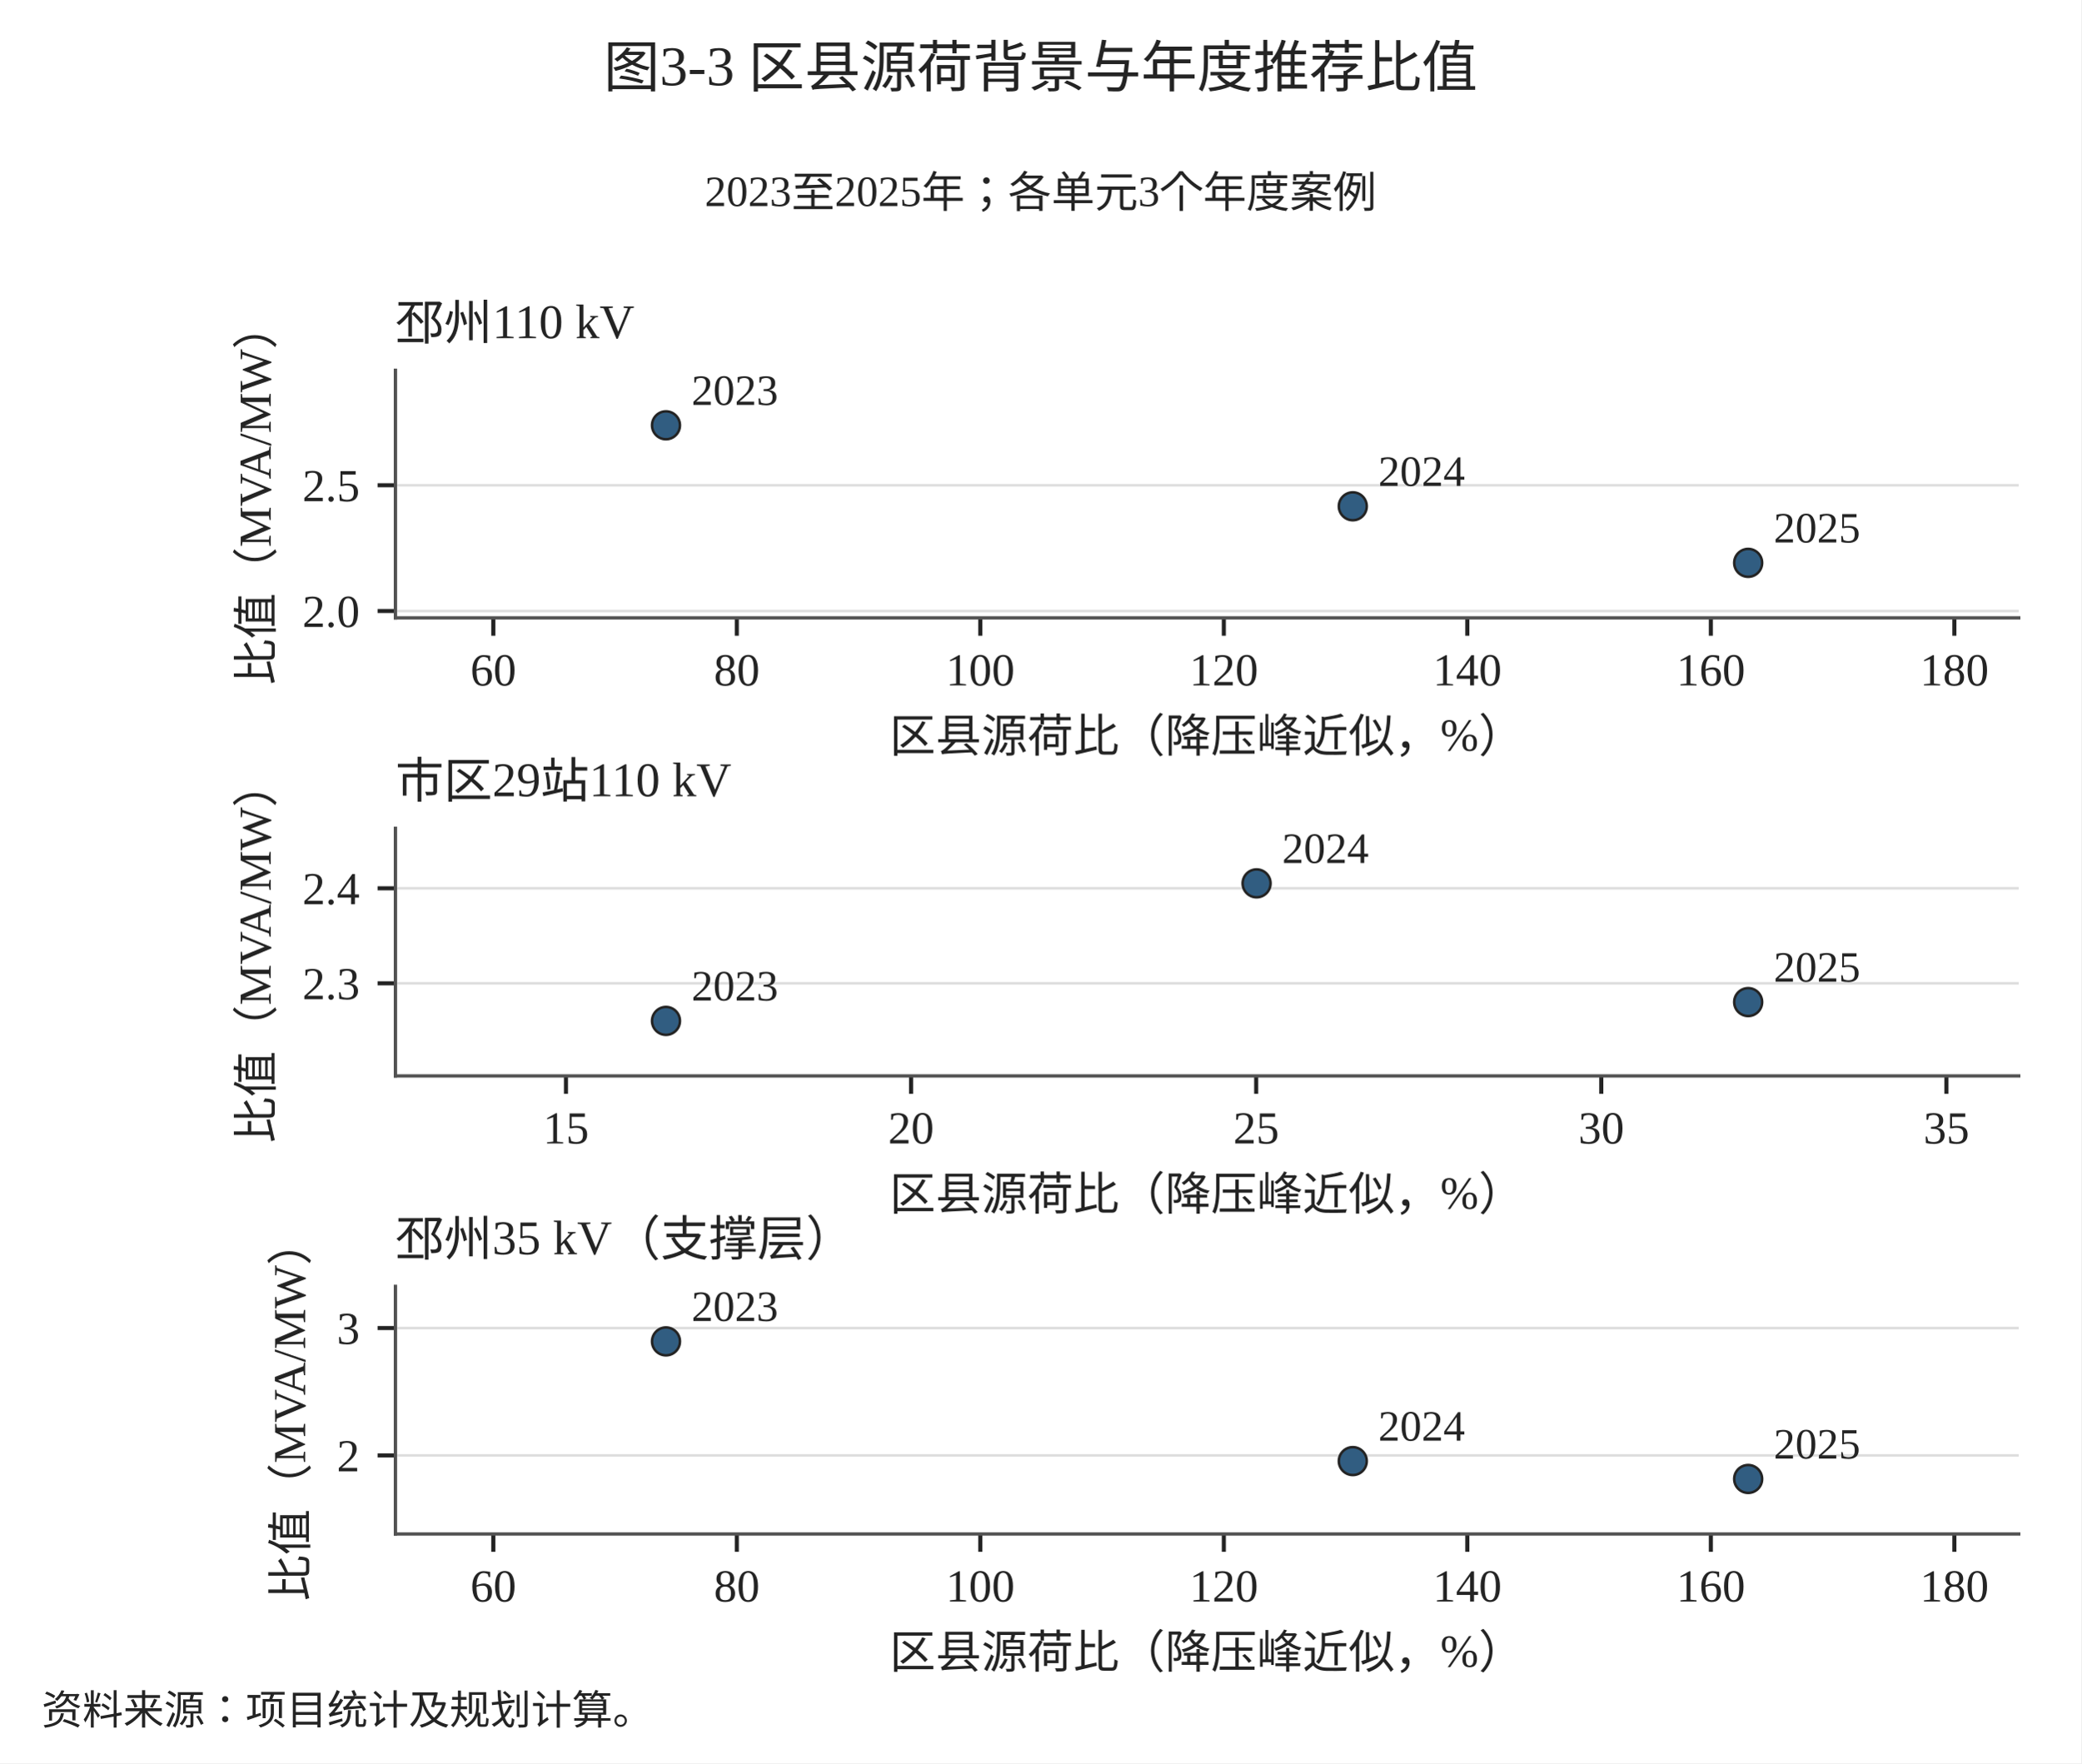
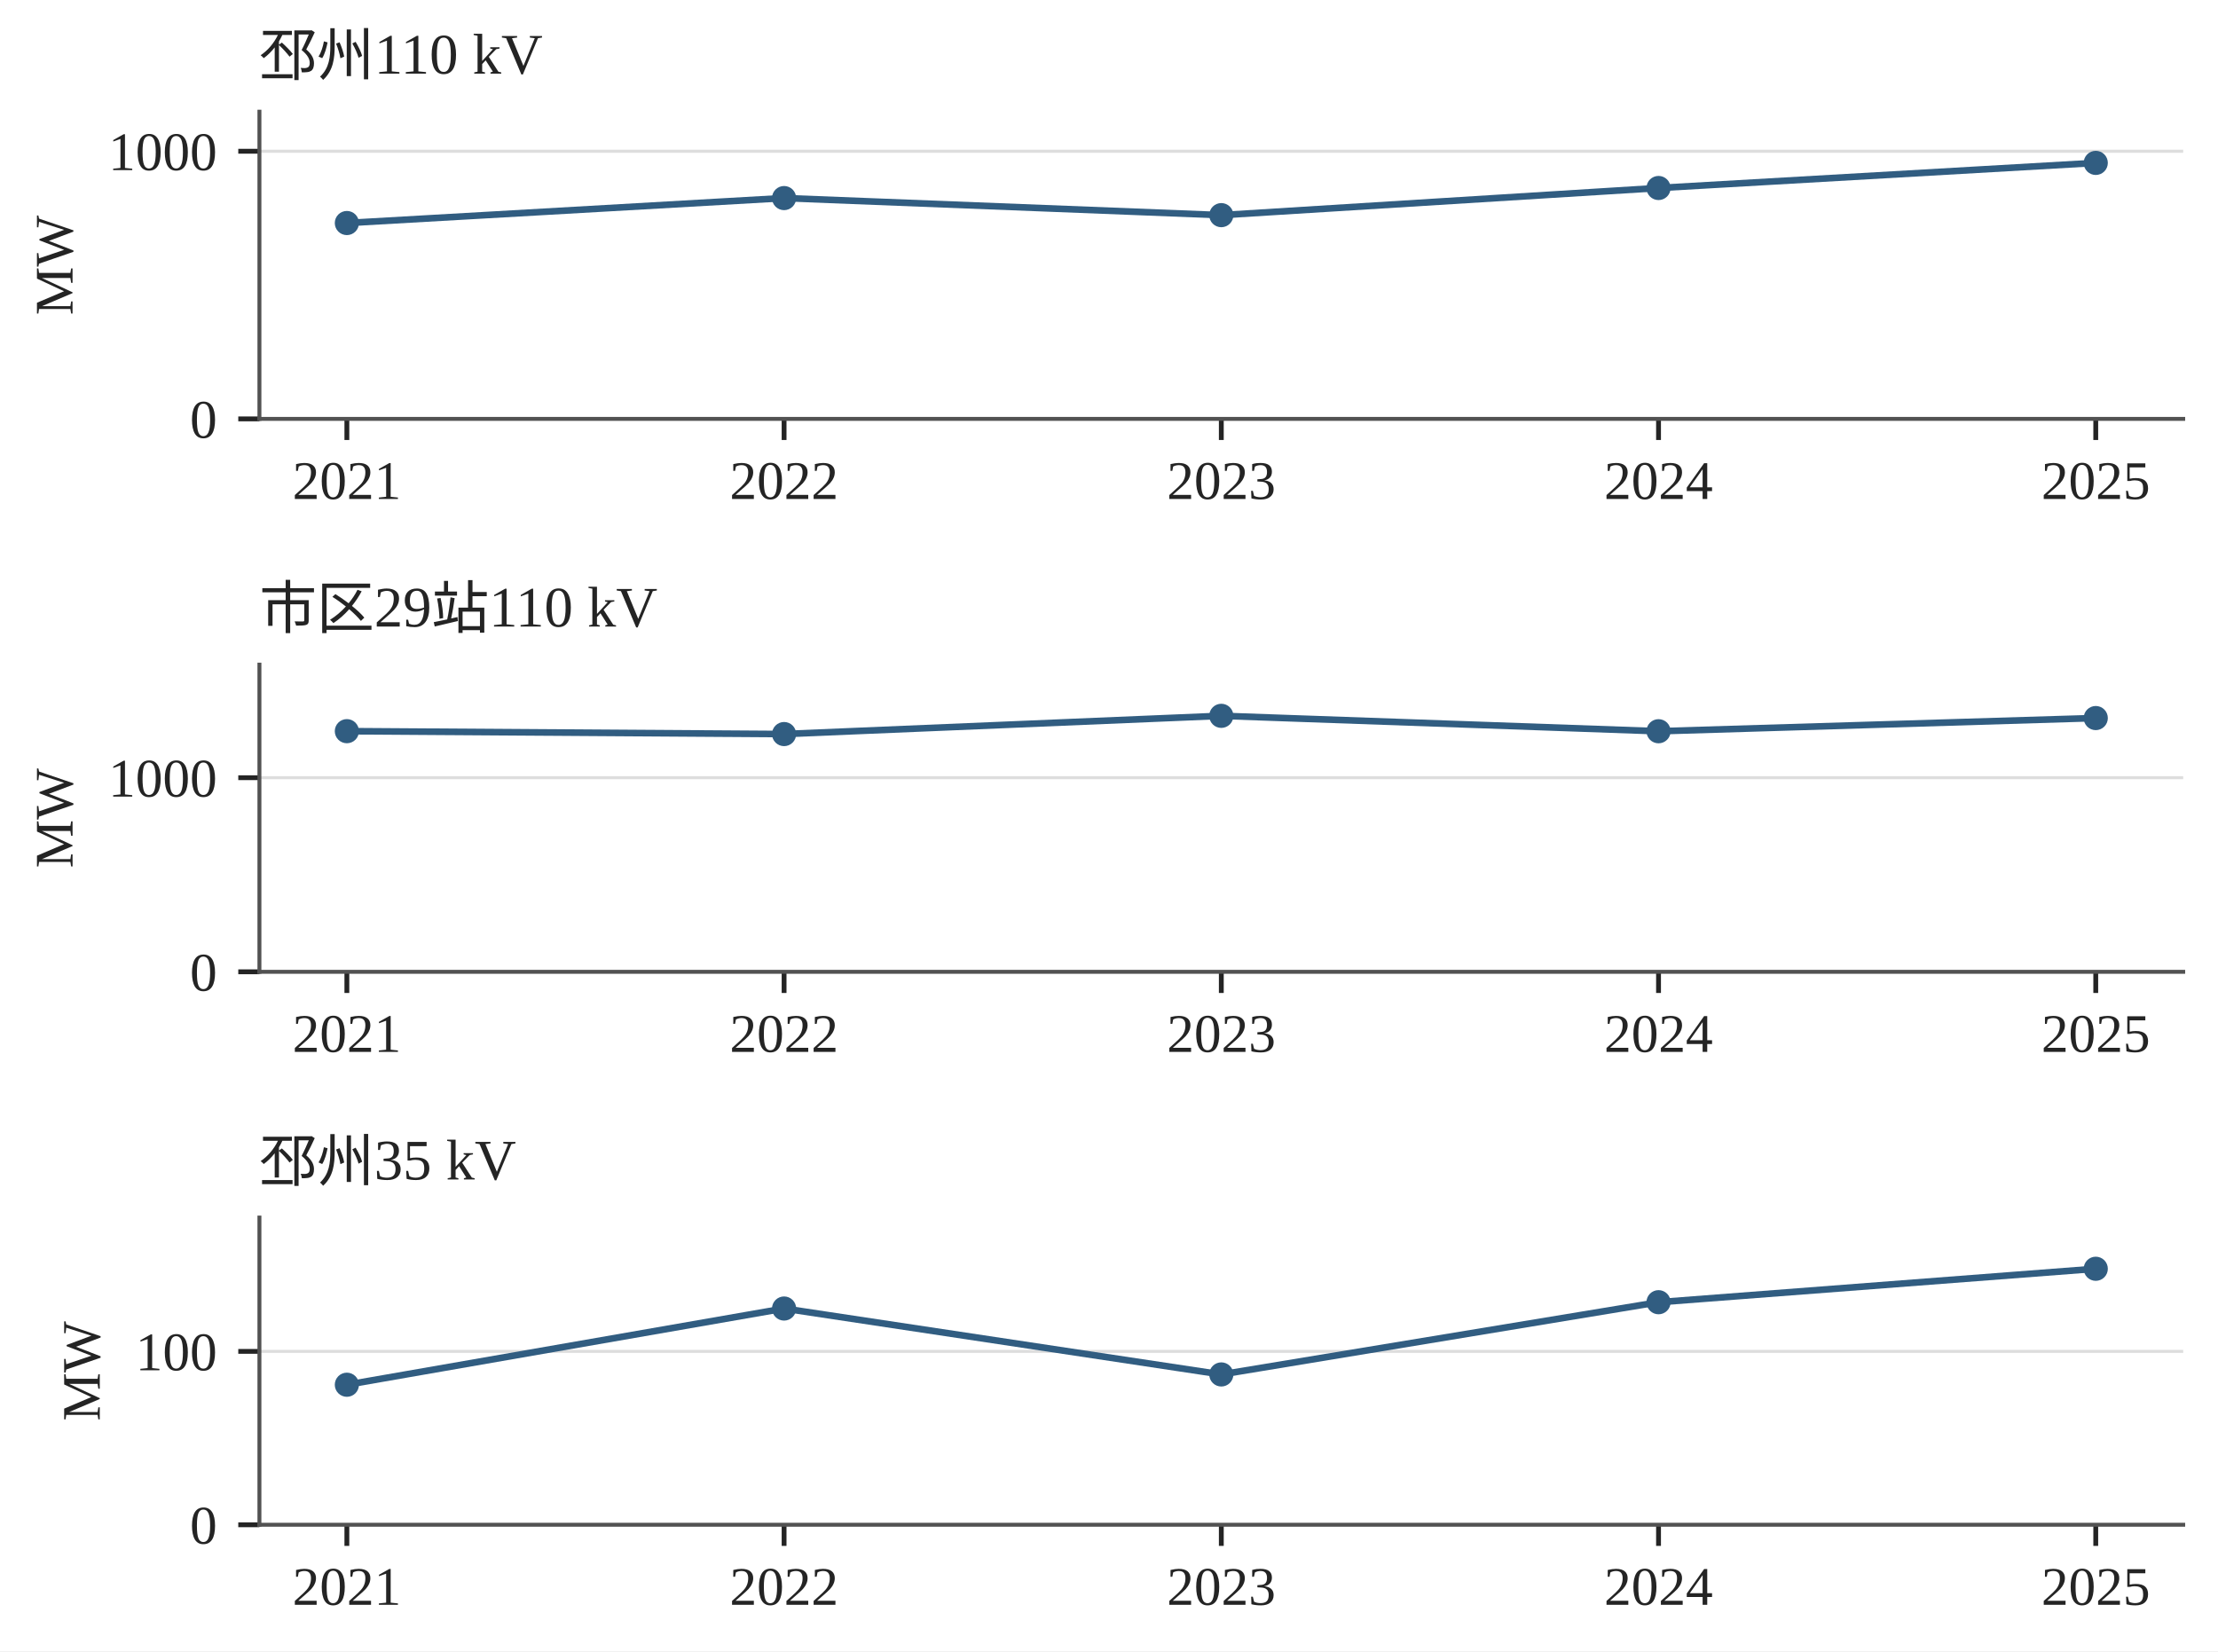
- <svg xmlns="http://www.w3.org/2000/svg" xmlns:xlink="http://www.w3.org/1999/xlink" width="408.189pt" height="345.827pt" viewBox="0 0 408.189 345.827" version="1.1">
+ <svg xmlns="http://www.w3.org/2000/svg" xmlns:xlink="http://www.w3.org/1999/xlink" width="367.082pt" height="273.279pt" viewBox="0 0 367.082 273.279" version="1.1">
  <defs>
    <style type="text/css">*{stroke-linejoin: round; stroke-linecap: butt}</style>
  </defs>
  <g id="figure_1">
    <g id="patch_1">
-       <path d="M 0 345.827  L 408.189 345.827  L 408.189 0  L 0 0  z " style="fill: #ffffff" />
+       <path d="M 0 273.279  L 367.082 273.279  L 367.082 0  L 0 0  z " style="fill: #ffffff" />
    </g>
    <g id="axes_1">
      <g id="patch_2">
-         <path d="M 77.556 121.187  L 395.943 121.187  L 395.943 72.624  L 77.556 72.624  z " style="fill: #ffffff" />
+         <path d="M 42.935 69.324  L 361.322 69.324  L 361.322 18.486  L 42.935 18.486  z " style="fill: #ffffff" />
      </g>
      <g id="matplotlib.axis_1">
        <g id="xtick_1">
          <g id="line2d_1">
            <defs>
-               <path id="mada3b34640" d="M 0 0  L 0 3.5  " style="stroke: #242424; stroke-width: 0.8" />
+               <path id="m1d36417a81" d="M 0 0  L 0 3.5  " style="stroke: #242424; stroke-width: 0.8" />
            </defs>
            <g>
-               <use xlink:href="#mada3b34640" x="96.751" y="121.187" style="fill: #242424; stroke: #242424; stroke-width: 0.8" />
+               <use xlink:href="#m1d36417a81" x="57.407" y="69.324" style="fill: #242424; stroke: #242424; stroke-width: 0.8" />
            </g>
          </g>
          <g id="text_1">
-             <text style="font-size: 9px; font-family: 'Times New Roman', 'Microsoft YaHei'; text-anchor: middle; fill: #242424" x="96.751" y="134.436" transform="rotate(-0 96.75124 134.4359)">60</text>
+             <text style="font-size: 9px; font-family: 'Times New Roman', 'FZFangSong-Z02'; text-anchor: middle; fill: #242424" x="57.407" y="82.574" transform="rotate(-0 57.40669 82.57383)">2021</text>
          </g>
        </g>
        <g id="xtick_2">
          <g id="line2d_2">
            <g>
-               <use xlink:href="#mada3b34640" x="144.513" y="121.187" style="fill: #242424; stroke: #242424; stroke-width: 0.8" />
+               <use xlink:href="#m1d36417a81" x="129.767" y="69.324" style="fill: #242424; stroke: #242424; stroke-width: 0.8" />
            </g>
          </g>
          <g id="text_2">
-             <text style="font-size: 9px; font-family: 'Times New Roman', 'Microsoft YaHei'; text-anchor: middle; fill: #242424" x="144.513" y="134.436" transform="rotate(-0 144.5127 134.4359)">80</text>
+             <text style="font-size: 9px; font-family: 'Times New Roman', 'FZFangSong-Z02'; text-anchor: middle; fill: #242424" x="129.767" y="82.574" transform="rotate(-0 129.7675 82.57383)">2022</text>
          </g>
        </g>
        <g id="xtick_3">
          <g id="line2d_3">
            <g>
-               <use xlink:href="#mada3b34640" x="192.274" y="121.187" style="fill: #242424; stroke: #242424; stroke-width: 0.8" />
+               <use xlink:href="#m1d36417a81" x="202.128" y="69.324" style="fill: #242424; stroke: #242424; stroke-width: 0.8" />
            </g>
          </g>
          <g id="text_3">
-             <text style="font-size: 9px; font-family: 'Times New Roman', 'Microsoft YaHei'; text-anchor: middle; fill: #242424" x="192.274" y="134.436" transform="rotate(-0 192.2742 134.4359)">100</text>
+             <text style="font-size: 9px; font-family: 'Times New Roman', 'FZFangSong-Z02'; text-anchor: middle; fill: #242424" x="202.128" y="82.574" transform="rotate(-0 202.1282 82.57383)">2023</text>
          </g>
        </g>
        <g id="xtick_4">
          <g id="line2d_4">
            <g>
-               <use xlink:href="#mada3b34640" x="240.036" y="121.187" style="fill: #242424; stroke: #242424; stroke-width: 0.8" />
+               <use xlink:href="#m1d36417a81" x="274.489" y="69.324" style="fill: #242424; stroke: #242424; stroke-width: 0.8" />
            </g>
          </g>
          <g id="text_4">
-             <text style="font-size: 9px; font-family: 'Times New Roman', 'Microsoft YaHei'; text-anchor: middle; fill: #242424" x="240.036" y="134.436" transform="rotate(-0 240.0357 134.4359)">120</text>
+             <text style="font-size: 9px; font-family: 'Times New Roman', 'FZFangSong-Z02'; text-anchor: middle; fill: #242424" x="274.489" y="82.574" transform="rotate(-0 274.489 82.57383)">2024</text>
          </g>
        </g>
        <g id="xtick_5">
          <g id="line2d_5">
            <g>
-               <use xlink:href="#mada3b34640" x="287.797" y="121.187" style="fill: #242424; stroke: #242424; stroke-width: 0.8" />
+               <use xlink:href="#m1d36417a81" x="346.85" y="69.324" style="fill: #242424; stroke: #242424; stroke-width: 0.8" />
            </g>
          </g>
          <g id="text_5">
-             <text style="font-size: 9px; font-family: 'Times New Roman', 'Microsoft YaHei'; text-anchor: middle; fill: #242424" x="287.797" y="134.436" transform="rotate(-0 287.7971 134.4359)">140</text>
-           </g>
-         </g>
-         <g id="xtick_6">
-           <g id="line2d_6">
-             <g>
-               <use xlink:href="#mada3b34640" x="335.559" y="121.187" style="fill: #242424; stroke: #242424; stroke-width: 0.8" />
-             </g>
-           </g>
-           <g id="text_6">
-             <text style="font-size: 9px; font-family: 'Times New Roman', 'Microsoft YaHei'; text-anchor: middle; fill: #242424" x="335.559" y="134.436" transform="rotate(-0 335.5586 134.4359)">160</text>
-           </g>
-         </g>
-         <g id="xtick_7">
-           <g id="line2d_7">
-             <g>
-               <use xlink:href="#mada3b34640" x="383.32" y="121.187" style="fill: #242424; stroke: #242424; stroke-width: 0.8" />
-             </g>
-           </g>
-           <g id="text_7">
-             <text style="font-size: 9px; font-family: 'Times New Roman', 'Microsoft YaHei'; text-anchor: middle; fill: #242424" x="383.32" y="134.436" transform="rotate(-0 383.3201 134.4359)">180</text>
-           </g>
-         </g>
-         <g id="text_8">
-           <text style="font-size: 9px; font-family: 'Times New Roman', 'Microsoft YaHei'; text-anchor: middle; fill: #242424" x="236.75" y="147.494" transform="rotate(-0 236.7496 147.4936)">区县源荷比（降压峰近似，%）</text>
+             <text style="font-size: 9px; font-family: 'Times New Roman', 'FZFangSong-Z02'; text-anchor: middle; fill: #242424" x="346.85" y="82.574" transform="rotate(-0 346.8498 82.57383)">2025</text>
+           </g>
        </g>
      </g>
      <g id="matplotlib.axis_2">
        <g id="ytick_1">
+           <g id="line2d_6">
+             <path d="M 42.935 69.324  L 361.322 69.324  " clip-path="url(#p5fb812d711)" style="fill: none; stroke: #dddddd; stroke-width: 0.5; stroke-linecap: square" />
+           </g>
+           <g id="line2d_7">
+             <defs>
+               <path id="m75e6620de8" d="M 0 0  L -3.5 0  " style="stroke: #242424; stroke-width: 0.8" />
+             </defs>
+             <g>
+               <use xlink:href="#m75e6620de8" x="42.935" y="69.324" style="fill: #242424; stroke: #242424; stroke-width: 0.8" />
+             </g>
+           </g>
+           <g id="text_6">
+             <text style="font-size: 9px; font-family: 'Times New Roman', 'FZFangSong-Z02'; text-anchor: end; fill: #242424" x="35.935" y="72.449" transform="rotate(-0 35.93453 72.44914)">0</text>
+           </g>
+         </g>
+         <g id="ytick_2">
          <g id="line2d_8">
-             <path d="M 77.556 119.839  L 395.943 119.839  " clip-path="url(#p01bb5732ce)" style="fill: none; stroke: #dddddd; stroke-width: 0.5; stroke-linecap: square" />
+             <path d="M 42.935 25.03  L 361.322 25.03  " clip-path="url(#p5fb812d711)" style="fill: none; stroke: #dddddd; stroke-width: 0.5; stroke-linecap: square" />
          </g>
          <g id="line2d_9">
-             <defs>
-               <path id="m6c75931fc5" d="M 0 0  L -3.5 0  " style="stroke: #242424; stroke-width: 0.8" />
-             </defs>
-             <g>
-               <use xlink:href="#m6c75931fc5" x="77.556" y="119.839" style="fill: #242424; stroke: #242424; stroke-width: 0.8" />
-             </g>
-           </g>
-           <g id="text_9">
-             <text style="font-size: 9px; font-family: 'Times New Roman', 'Microsoft YaHei'; text-anchor: end; fill: #242424" x="70.556" y="122.964" transform="rotate(-0 70.55591 122.9635)">2.0</text>
-           </g>
-         </g>
-         <g id="ytick_2">
-           <g id="line2d_10">
-             <path d="M 77.556 95.173  L 395.943 95.173  " clip-path="url(#p01bb5732ce)" style="fill: none; stroke: #dddddd; stroke-width: 0.5; stroke-linecap: square" />
-           </g>
-           <g id="line2d_11">
-             <g>
-               <use xlink:href="#m6c75931fc5" x="77.556" y="95.173" style="fill: #242424; stroke: #242424; stroke-width: 0.8" />
-             </g>
-           </g>
-           <g id="text_10">
-             <text style="font-size: 9px; font-family: 'Times New Roman', 'Microsoft YaHei'; text-anchor: end; fill: #242424" x="70.556" y="98.297" transform="rotate(-0 70.55591 98.29725)">2.5</text>
-           </g>
-         </g>
-         <g id="text_11">
-           <text style="font-size: 9px; font-family: 'Times New Roman', 'Microsoft YaHei'; text-anchor: middle; fill: #242424" x="53.381" y="96.905" transform="rotate(-90 53.38075 96.90508)">比值（MVA/MW）</text>
-         </g>
-       </g>
-       <g id="PathCollection_1">
+             <g>
+               <use xlink:href="#m75e6620de8" x="42.935" y="25.03" style="fill: #242424; stroke: #242424; stroke-width: 0.8" />
+             </g>
+           </g>
+           <g id="text_7">
+             <text style="font-size: 9px; font-family: 'Times New Roman', 'FZFangSong-Z02'; text-anchor: end; fill: #242424" x="35.935" y="28.154" transform="rotate(-0 35.93453 28.15448)">1000</text>
+           </g>
+         </g>
+         <g id="text_8">
+           <text style="font-size: 9px; font-family: 'Times New Roman', 'FZFangSong-Z02'; text-anchor: middle; fill: #242424" x="12.009" y="43.905" transform="rotate(-90 12.00938 43.90508)">MW</text>
+         </g>
+       </g>
+       <g id="line2d_10">
+         <path d="M 57.407 36.911  L 129.767 32.781  L 202.128 35.606  L 274.489 31.113  L 346.85 26.959  " clip-path="url(#p5fb812d711)" style="fill: none; stroke: #315d81; stroke-width: 1.1; stroke-linecap: square" />
        <defs>
-           <path id="m9dbd202e8d" d="M 0 2.739  C 0.726 2.739 1.423 2.45 1.936 1.936  C 2.45 1.423 2.739 0.726 2.739 0  C 2.739 -0.726 2.45 -1.423 1.936 -1.936  C 1.423 -2.45 0.726 -2.739 0 -2.739  C -0.726 -2.739 -1.423 -2.45 -1.936 -1.936  C -2.45 -1.423 -2.739 -0.726 -2.739 0  C -2.739 0.726 -2.45 1.423 -1.936 1.936  C -1.423 2.45 -0.726 2.739 0 2.739  z " style="stroke: #242424; stroke-width: 0.5" />
+           <path id="m73e2e36e88" d="M 0 1.5  C 0.398 1.5 0.779 1.342 1.061 1.061  C 1.342 0.779 1.5 0.398 1.5 0  C 1.5 -0.398 1.342 -0.779 1.061 -1.061  C 0.779 -1.342 0.398 -1.5 0 -1.5  C -0.398 -1.5 -0.779 -1.342 -1.061 -1.061  C -1.342 -0.779 -1.5 -0.398 -1.5 0  C -1.5 0.398 -1.342 0.779 -1.061 1.061  C -0.779 1.342 -0.398 1.5 0 1.5  z " style="stroke: #315d81" />
        </defs>
-         <g clip-path="url(#p01bb5732ce)">
-           <use xlink:href="#m9dbd202e8d" x="130.62" y="83.415" style="fill: #315d81; stroke: #242424; stroke-width: 0.5" />
-           <use xlink:href="#m9dbd202e8d" x="265.333" y="99.299" style="fill: #315d81; stroke: #242424; stroke-width: 0.5" />
-           <use xlink:href="#m9dbd202e8d" x="342.879" y="110.395" style="fill: #315d81; stroke: #242424; stroke-width: 0.5" />
+         <g clip-path="url(#p5fb812d711)">
+           <use xlink:href="#m73e2e36e88" x="57.407" y="36.911" style="fill: #315d81; stroke: #315d81" />
+           <use xlink:href="#m73e2e36e88" x="129.767" y="32.781" style="fill: #315d81; stroke: #315d81" />
+           <use xlink:href="#m73e2e36e88" x="202.128" y="35.606" style="fill: #315d81; stroke: #315d81" />
+           <use xlink:href="#m73e2e36e88" x="274.489" y="31.113" style="fill: #315d81; stroke: #315d81" />
+           <use xlink:href="#m73e2e36e88" x="346.85" y="26.959" style="fill: #315d81; stroke: #315d81" />
        </g>
      </g>
      <g id="patch_3">
-         <path d="M 77.556 121.187  L 77.556 72.624  " style="fill: none; stroke: #525252; stroke-width: 0.65; stroke-linejoin: miter; stroke-linecap: square" />
+         <path d="M 42.935 69.324  L 42.935 18.486  " style="fill: none; stroke: #525252; stroke-width: 0.65; stroke-linejoin: miter; stroke-linecap: square" />
      </g>
      <g id="patch_4">
-         <path d="M 77.556 121.187  L 395.943 121.187  " style="fill: none; stroke: #525252; stroke-width: 0.65; stroke-linejoin: miter; stroke-linecap: square" />
-       </g>
-       <g id="text_12">
-         <text style="font-size: 8.5px; font-family: 'Times New Roman', 'Microsoft YaHei'; text-anchor: start; fill: #242424" x="135.62" y="79.415" transform="rotate(-0 135.6205 79.41538)">2023</text>
-       </g>
-       <g id="text_13">
-         <text style="font-size: 8.5px; font-family: 'Times New Roman', 'Microsoft YaHei'; text-anchor: start; fill: #242424" x="270.333" y="95.299" transform="rotate(-0 270.3332 95.29879)">2024</text>
-       </g>
-       <g id="text_14">
-         <text style="font-size: 8.5px; font-family: 'Times New Roman', 'Microsoft YaHei'; text-anchor: start; fill: #242424" x="347.879" y="106.395" transform="rotate(-0 347.8787 106.3948)">2025</text>
-       </g>
-       <g id="text_15">
-         <text style="font-size: 9.5px; font-family: 'Times New Roman', 'Microsoft YaHei'; text-anchor: start; fill: #242424" x="77.556" y="66.624" transform="rotate(-0 77.55591 66.62362)">邳州110 kV</text>
+         <path d="M 42.935 69.324  L 361.322 69.324  " style="fill: none; stroke: #525252; stroke-width: 0.65; stroke-linejoin: miter; stroke-linecap: square" />
+       </g>
+       <g id="text_9">
+         <text style="font-size: 9.5px; font-family: 'Times New Roman', 'FZFangSong-Z02'; text-anchor: start; fill: #242424" x="42.935" y="12.486" transform="rotate(-0 42.93453 12.4857)">邳州110 kV</text>
      </g>
    </g>
    <g id="axes_2">
      <g id="patch_5">
-         <path d="M 77.556 211.028  L 395.943 211.028  L 395.943 162.465  L 77.556 162.465  z " style="fill: #ffffff" />
+         <path d="M 42.935 160.834  L 361.322 160.834  L 361.322 109.995  L 42.935 109.995  z " style="fill: #ffffff" />
      </g>
      <g id="matplotlib.axis_3">
+         <g id="xtick_6">
+           <g id="line2d_11">
+             <g>
+               <use xlink:href="#m1d36417a81" x="57.407" y="160.834" style="fill: #242424; stroke: #242424; stroke-width: 0.8" />
+             </g>
+           </g>
+           <g id="text_10">
+             <text style="font-size: 9px; font-family: 'Times New Roman', 'FZFangSong-Z02'; text-anchor: middle; fill: #242424" x="57.407" y="174.084" transform="rotate(-0 57.40669 174.0836)">2021</text>
+           </g>
+         </g>
+         <g id="xtick_7">
+           <g id="line2d_12">
+             <g>
+               <use xlink:href="#m1d36417a81" x="129.767" y="160.834" style="fill: #242424; stroke: #242424; stroke-width: 0.8" />
+             </g>
+           </g>
+           <g id="text_11">
+             <text style="font-size: 9px; font-family: 'Times New Roman', 'FZFangSong-Z02'; text-anchor: middle; fill: #242424" x="129.767" y="174.084" transform="rotate(-0 129.7675 174.0836)">2022</text>
+           </g>
+         </g>
        <g id="xtick_8">
-           <g id="line2d_12">
-             <g>
-               <use xlink:href="#mada3b34640" x="111.005" y="211.028" style="fill: #242424; stroke: #242424; stroke-width: 0.8" />
-             </g>
-           </g>
-           <g id="text_16">
-             <text style="font-size: 9px; font-family: 'Times New Roman', 'Microsoft YaHei'; text-anchor: middle; fill: #242424" x="111.005" y="224.277" transform="rotate(-0 111.0046 224.2773)">15</text>
+           <g id="line2d_13">
+             <g>
+               <use xlink:href="#m1d36417a81" x="202.128" y="160.834" style="fill: #242424; stroke: #242424; stroke-width: 0.8" />
+             </g>
+           </g>
+           <g id="text_12">
+             <text style="font-size: 9px; font-family: 'Times New Roman', 'FZFangSong-Z02'; text-anchor: middle; fill: #242424" x="202.128" y="174.084" transform="rotate(-0 202.1282 174.0836)">2023</text>
          </g>
        </g>
        <g id="xtick_9">
-           <g id="line2d_13">
-             <g>
-               <use xlink:href="#mada3b34640" x="178.693" y="211.028" style="fill: #242424; stroke: #242424; stroke-width: 0.8" />
-             </g>
-           </g>
-           <g id="text_17">
-             <text style="font-size: 9px; font-family: 'Times New Roman', 'Microsoft YaHei'; text-anchor: middle; fill: #242424" x="178.693" y="224.277" transform="rotate(-0 178.693 224.2773)">20</text>
+           <g id="line2d_14">
+             <g>
+               <use xlink:href="#m1d36417a81" x="274.489" y="160.834" style="fill: #242424; stroke: #242424; stroke-width: 0.8" />
+             </g>
+           </g>
+           <g id="text_13">
+             <text style="font-size: 9px; font-family: 'Times New Roman', 'FZFangSong-Z02'; text-anchor: middle; fill: #242424" x="274.489" y="174.084" transform="rotate(-0 274.489 174.0836)">2024</text>
          </g>
        </g>
        <g id="xtick_10">
-           <g id="line2d_14">
-             <g>
-               <use xlink:href="#mada3b34640" x="246.381" y="211.028" style="fill: #242424; stroke: #242424; stroke-width: 0.8" />
-             </g>
-           </g>
-           <g id="text_18">
-             <text style="font-size: 9px; font-family: 'Times New Roman', 'Microsoft YaHei'; text-anchor: middle; fill: #242424" x="246.381" y="224.277" transform="rotate(-0 246.3815 224.2773)">25</text>
-           </g>
-         </g>
-         <g id="xtick_11">
          <g id="line2d_15">
            <g>
-               <use xlink:href="#mada3b34640" x="314.07" y="211.028" style="fill: #242424; stroke: #242424; stroke-width: 0.8" />
-             </g>
-           </g>
-           <g id="text_19">
-             <text style="font-size: 9px; font-family: 'Times New Roman', 'Microsoft YaHei'; text-anchor: middle; fill: #242424" x="314.07" y="224.277" transform="rotate(-0 314.0699 224.2773)">30</text>
-           </g>
-         </g>
-         <g id="xtick_12">
-           <g id="line2d_16">
-             <g>
-               <use xlink:href="#mada3b34640" x="381.758" y="211.028" style="fill: #242424; stroke: #242424; stroke-width: 0.8" />
-             </g>
-           </g>
-           <g id="text_20">
-             <text style="font-size: 9px; font-family: 'Times New Roman', 'Microsoft YaHei'; text-anchor: middle; fill: #242424" x="381.758" y="224.277" transform="rotate(-0 381.7584 224.2773)">35</text>
-           </g>
-         </g>
-         <g id="text_21">
-           <text style="font-size: 9px; font-family: 'Times New Roman', 'Microsoft YaHei'; text-anchor: middle; fill: #242424" x="236.75" y="237.335" transform="rotate(-0 236.7496 237.3349)">区县源荷比（降压峰近似，%）</text>
+               <use xlink:href="#m1d36417a81" x="346.85" y="160.834" style="fill: #242424; stroke: #242424; stroke-width: 0.8" />
+             </g>
+           </g>
+           <g id="text_14">
+             <text style="font-size: 9px; font-family: 'Times New Roman', 'FZFangSong-Z02'; text-anchor: middle; fill: #242424" x="346.85" y="174.084" transform="rotate(-0 346.8498 174.0836)">2025</text>
+           </g>
        </g>
      </g>
      <g id="matplotlib.axis_4">
        <g id="ytick_3">
+           <g id="line2d_16">
+             <path d="M 42.935 160.834  L 361.322 160.834  " clip-path="url(#p902bd6eeab)" style="fill: none; stroke: #dddddd; stroke-width: 0.5; stroke-linecap: square" />
+           </g>
          <g id="line2d_17">
-             <path d="M 77.556 192.862  L 395.943 192.862  " clip-path="url(#p75daa2983b)" style="fill: none; stroke: #dddddd; stroke-width: 0.5; stroke-linecap: square" />
-           </g>
+             <g>
+               <use xlink:href="#m75e6620de8" x="42.935" y="160.834" style="fill: #242424; stroke: #242424; stroke-width: 0.8" />
+             </g>
+           </g>
+           <g id="text_15">
+             <text style="font-size: 9px; font-family: 'Times New Roman', 'FZFangSong-Z02'; text-anchor: end; fill: #242424" x="35.935" y="163.959" transform="rotate(-0 35.93453 163.9589)">0</text>
+           </g>
+         </g>
+         <g id="ytick_4">
          <g id="line2d_18">
-             <g>
-               <use xlink:href="#m6c75931fc5" x="77.556" y="192.862" style="fill: #242424; stroke: #242424; stroke-width: 0.8" />
-             </g>
-           </g>
-           <g id="text_22">
-             <text style="font-size: 9px; font-family: 'Times New Roman', 'Microsoft YaHei'; text-anchor: end; fill: #242424" x="70.556" y="195.987" transform="rotate(-0 70.55591 195.9871)">2.3</text>
-           </g>
-         </g>
-         <g id="ytick_4">
+             <path d="M 42.935 128.709  L 361.322 128.709  " clip-path="url(#p902bd6eeab)" style="fill: none; stroke: #dddddd; stroke-width: 0.5; stroke-linecap: square" />
+           </g>
          <g id="line2d_19">
-             <path d="M 77.556 174.224  L 395.943 174.224  " clip-path="url(#p75daa2983b)" style="fill: none; stroke: #dddddd; stroke-width: 0.5; stroke-linecap: square" />
-           </g>
-           <g id="line2d_20">
-             <g>
-               <use xlink:href="#m6c75931fc5" x="77.556" y="174.224" style="fill: #242424; stroke: #242424; stroke-width: 0.8" />
-             </g>
-           </g>
-           <g id="text_23">
-             <text style="font-size: 9px; font-family: 'Times New Roman', 'Microsoft YaHei'; text-anchor: end; fill: #242424" x="70.556" y="177.349" transform="rotate(-0 70.55591 177.3486)">2.4</text>
-           </g>
-         </g>
-         <g id="text_24">
-           <text style="font-size: 9px; font-family: 'Times New Roman', 'Microsoft YaHei'; text-anchor: middle; fill: #242424" x="53.381" y="186.746" transform="rotate(-90 53.38075 186.7465)">比值（MVA/MW）</text>
-         </g>
-       </g>
-       <g id="PathCollection_2">
-         <g clip-path="url(#p75daa2983b)">
-           <use xlink:href="#m9dbd202e8d" x="130.62" y="200.236" style="fill: #315d81; stroke: #242424; stroke-width: 0.5" />
-           <use xlink:href="#m9dbd202e8d" x="246.463" y="173.257" style="fill: #315d81; stroke: #242424; stroke-width: 0.5" />
-           <use xlink:href="#m9dbd202e8d" x="342.879" y="196.544" style="fill: #315d81; stroke: #242424; stroke-width: 0.5" />
+             <g>
+               <use xlink:href="#m75e6620de8" x="42.935" y="128.709" style="fill: #242424; stroke: #242424; stroke-width: 0.8" />
+             </g>
+           </g>
+           <g id="text_16">
+             <text style="font-size: 9px; font-family: 'Times New Roman', 'FZFangSong-Z02'; text-anchor: end; fill: #242424" x="35.935" y="131.834" transform="rotate(-0 35.93453 131.8338)">1000</text>
+           </g>
+         </g>
+         <g id="text_17">
+           <text style="font-size: 9px; font-family: 'Times New Roman', 'FZFangSong-Z02'; text-anchor: middle; fill: #242424" x="12.009" y="135.415" transform="rotate(-90 12.00938 135.4148)">MW</text>
+         </g>
+       </g>
+       <g id="line2d_20">
+         <path d="M 57.407 121.008  L 129.767 121.486  L 202.128 118.469  L 274.489 121.018  L 346.85 118.837  " clip-path="url(#p902bd6eeab)" style="fill: none; stroke: #315d81; stroke-width: 1.1; stroke-linecap: square" />
+         <g clip-path="url(#p902bd6eeab)">
+           <use xlink:href="#m73e2e36e88" x="57.407" y="121.008" style="fill: #315d81; stroke: #315d81" />
+           <use xlink:href="#m73e2e36e88" x="129.767" y="121.486" style="fill: #315d81; stroke: #315d81" />
+           <use xlink:href="#m73e2e36e88" x="202.128" y="118.469" style="fill: #315d81; stroke: #315d81" />
+           <use xlink:href="#m73e2e36e88" x="274.489" y="121.018" style="fill: #315d81; stroke: #315d81" />
+           <use xlink:href="#m73e2e36e88" x="346.85" y="118.837" style="fill: #315d81; stroke: #315d81" />
        </g>
      </g>
      <g id="patch_6">
-         <path d="M 77.556 211.028  L 77.556 162.465  " style="fill: none; stroke: #525252; stroke-width: 0.65; stroke-linejoin: miter; stroke-linecap: square" />
+         <path d="M 42.935 160.834  L 42.935 109.995  " style="fill: none; stroke: #525252; stroke-width: 0.65; stroke-linejoin: miter; stroke-linecap: square" />
      </g>
      <g id="patch_7">
-         <path d="M 77.556 211.028  L 395.943 211.028  " style="fill: none; stroke: #525252; stroke-width: 0.65; stroke-linejoin: miter; stroke-linecap: square" />
-       </g>
-       <g id="text_25">
-         <text style="font-size: 8.5px; font-family: 'Times New Roman', 'Microsoft YaHei'; text-anchor: start; fill: #242424" x="135.62" y="196.236" transform="rotate(-0 135.6205 196.2362)">2023</text>
-       </g>
-       <g id="text_26">
-         <text style="font-size: 8.5px; font-family: 'Times New Roman', 'Microsoft YaHei'; text-anchor: start; fill: #242424" x="251.463" y="169.257" transform="rotate(-0 251.4633 169.2568)">2024</text>
-       </g>
-       <g id="text_27">
-         <text style="font-size: 8.5px; font-family: 'Times New Roman', 'Microsoft YaHei'; text-anchor: start; fill: #242424" x="347.879" y="192.544" transform="rotate(-0 347.8787 192.5443)">2025</text>
-       </g>
-       <g id="text_28">
-         <text style="font-size: 9.5px; font-family: 'Times New Roman', 'Microsoft YaHei'; text-anchor: start; fill: #242424" x="77.556" y="156.465" transform="rotate(-0 77.55591 156.465)">市区29站110 kV</text>
+         <path d="M 42.935 160.834  L 361.322 160.834  " style="fill: none; stroke: #525252; stroke-width: 0.65; stroke-linejoin: miter; stroke-linecap: square" />
+       </g>
+       <g id="text_18">
+         <text style="font-size: 9.5px; font-family: 'Times New Roman', 'FZFangSong-Z02'; text-anchor: start; fill: #242424" x="42.935" y="103.995" transform="rotate(-0 42.93453 103.9955)">市区29站110 kV</text>
      </g>
    </g>
    <g id="axes_3">
      <g id="patch_8">
-         <path d="M 77.556 300.869  L 395.943 300.869  L 395.943 252.306  L 77.556 252.306  z " style="fill: #ffffff" />
+         <path d="M 42.935 252.344  L 361.322 252.344  L 361.322 201.505  L 42.935 201.505  z " style="fill: #ffffff" />
      </g>
      <g id="matplotlib.axis_5">
+         <g id="xtick_11">
+           <g id="line2d_21">
+             <g>
+               <use xlink:href="#m1d36417a81" x="57.407" y="252.344" style="fill: #242424; stroke: #242424; stroke-width: 0.8" />
+             </g>
+           </g>
+           <g id="text_19">
+             <text style="font-size: 9px; font-family: 'Times New Roman', 'FZFangSong-Z02'; text-anchor: middle; fill: #242424" x="57.407" y="265.593" transform="rotate(-0 57.40669 265.5933)">2021</text>
+           </g>
+         </g>
+         <g id="xtick_12">
+           <g id="line2d_22">
+             <g>
+               <use xlink:href="#m1d36417a81" x="129.767" y="252.344" style="fill: #242424; stroke: #242424; stroke-width: 0.8" />
+             </g>
+           </g>
+           <g id="text_20">
+             <text style="font-size: 9px; font-family: 'Times New Roman', 'FZFangSong-Z02'; text-anchor: middle; fill: #242424" x="129.767" y="265.593" transform="rotate(-0 129.7675 265.5933)">2022</text>
+           </g>
+         </g>
        <g id="xtick_13">
-           <g id="line2d_21">
-             <g>
-               <use xlink:href="#mada3b34640" x="96.751" y="300.869" style="fill: #242424; stroke: #242424; stroke-width: 0.8" />
-             </g>
-           </g>
-           <g id="text_29">
-             <text style="font-size: 9px; font-family: 'Times New Roman', 'Microsoft YaHei'; text-anchor: middle; fill: #242424" x="96.751" y="314.119" transform="rotate(-0 96.75124 314.1187)">60</text>
+           <g id="line2d_23">
+             <g>
+               <use xlink:href="#m1d36417a81" x="202.128" y="252.344" style="fill: #242424; stroke: #242424; stroke-width: 0.8" />
+             </g>
+           </g>
+           <g id="text_21">
+             <text style="font-size: 9px; font-family: 'Times New Roman', 'FZFangSong-Z02'; text-anchor: middle; fill: #242424" x="202.128" y="265.593" transform="rotate(-0 202.1282 265.5933)">2023</text>
          </g>
        </g>
        <g id="xtick_14">
-           <g id="line2d_22">
-             <g>
-               <use xlink:href="#mada3b34640" x="144.513" y="300.869" style="fill: #242424; stroke: #242424; stroke-width: 0.8" />
-             </g>
-           </g>
-           <g id="text_30">
-             <text style="font-size: 9px; font-family: 'Times New Roman', 'Microsoft YaHei'; text-anchor: middle; fill: #242424" x="144.513" y="314.119" transform="rotate(-0 144.5127 314.1187)">80</text>
+           <g id="line2d_24">
+             <g>
+               <use xlink:href="#m1d36417a81" x="274.489" y="252.344" style="fill: #242424; stroke: #242424; stroke-width: 0.8" />
+             </g>
+           </g>
+           <g id="text_22">
+             <text style="font-size: 9px; font-family: 'Times New Roman', 'FZFangSong-Z02'; text-anchor: middle; fill: #242424" x="274.489" y="265.593" transform="rotate(-0 274.489 265.5933)">2024</text>
          </g>
        </g>
        <g id="xtick_15">
-           <g id="line2d_23">
-             <g>
-               <use xlink:href="#mada3b34640" x="192.274" y="300.869" style="fill: #242424; stroke: #242424; stroke-width: 0.8" />
-             </g>
-           </g>
-           <g id="text_31">
-             <text style="font-size: 9px; font-family: 'Times New Roman', 'Microsoft YaHei'; text-anchor: middle; fill: #242424" x="192.274" y="314.119" transform="rotate(-0 192.2742 314.1187)">100</text>
-           </g>
-         </g>
-         <g id="xtick_16">
-           <g id="line2d_24">
-             <g>
-               <use xlink:href="#mada3b34640" x="240.036" y="300.869" style="fill: #242424; stroke: #242424; stroke-width: 0.8" />
-             </g>
-           </g>
-           <g id="text_32">
-             <text style="font-size: 9px; font-family: 'Times New Roman', 'Microsoft YaHei'; text-anchor: middle; fill: #242424" x="240.036" y="314.119" transform="rotate(-0 240.0357 314.1187)">120</text>
-           </g>
-         </g>
-         <g id="xtick_17">
          <g id="line2d_25">
            <g>
-               <use xlink:href="#mada3b34640" x="287.797" y="300.869" style="fill: #242424; stroke: #242424; stroke-width: 0.8" />
-             </g>
-           </g>
-           <g id="text_33">
-             <text style="font-size: 9px; font-family: 'Times New Roman', 'Microsoft YaHei'; text-anchor: middle; fill: #242424" x="287.797" y="314.119" transform="rotate(-0 287.7971 314.1187)">140</text>
-           </g>
-         </g>
-         <g id="xtick_18">
-           <g id="line2d_26">
-             <g>
-               <use xlink:href="#mada3b34640" x="335.559" y="300.869" style="fill: #242424; stroke: #242424; stroke-width: 0.8" />
-             </g>
-           </g>
-           <g id="text_34">
-             <text style="font-size: 9px; font-family: 'Times New Roman', 'Microsoft YaHei'; text-anchor: middle; fill: #242424" x="335.559" y="314.119" transform="rotate(-0 335.5586 314.1187)">160</text>
-           </g>
-         </g>
-         <g id="xtick_19">
-           <g id="line2d_27">
-             <g>
-               <use xlink:href="#mada3b34640" x="383.32" y="300.869" style="fill: #242424; stroke: #242424; stroke-width: 0.8" />
-             </g>
-           </g>
-           <g id="text_35">
-             <text style="font-size: 9px; font-family: 'Times New Roman', 'Microsoft YaHei'; text-anchor: middle; fill: #242424" x="383.32" y="314.119" transform="rotate(-0 383.3201 314.1187)">180</text>
-           </g>
-         </g>
-         <g id="text_36">
-           <text style="font-size: 9px; font-family: 'Times New Roman', 'Microsoft YaHei'; text-anchor: middle; fill: #242424" x="236.75" y="327.176" transform="rotate(-0 236.7496 327.1763)">区县源荷比（降压峰近似，%）</text>
+               <use xlink:href="#m1d36417a81" x="346.85" y="252.344" style="fill: #242424; stroke: #242424; stroke-width: 0.8" />
+             </g>
+           </g>
+           <g id="text_23">
+             <text style="font-size: 9px; font-family: 'Times New Roman', 'FZFangSong-Z02'; text-anchor: middle; fill: #242424" x="346.85" y="265.593" transform="rotate(-0 346.8498 265.5933)">2025</text>
+           </g>
        </g>
      </g>
      <g id="matplotlib.axis_6">
        <g id="ytick_5">
+           <g id="line2d_26">
+             <path d="M 42.935 252.344  L 361.322 252.344  " clip-path="url(#p91109970c8)" style="fill: none; stroke: #dddddd; stroke-width: 0.5; stroke-linecap: square" />
+           </g>
+           <g id="line2d_27">
+             <g>
+               <use xlink:href="#m75e6620de8" x="42.935" y="252.344" style="fill: #242424; stroke: #242424; stroke-width: 0.8" />
+             </g>
+           </g>
+           <g id="text_24">
+             <text style="font-size: 9px; font-family: 'Times New Roman', 'FZFangSong-Z02'; text-anchor: end; fill: #242424" x="35.935" y="255.469" transform="rotate(-0 35.93453 255.4687)">0</text>
+           </g>
+         </g>
+         <g id="ytick_6">
          <g id="line2d_28">
-             <path d="M 77.556 285.458  L 395.943 285.458  " clip-path="url(#pb00f721b12)" style="fill: none; stroke: #dddddd; stroke-width: 0.5; stroke-linecap: square" />
+             <path d="M 42.935 223.651  L 361.322 223.651  " clip-path="url(#p91109970c8)" style="fill: none; stroke: #dddddd; stroke-width: 0.5; stroke-linecap: square" />
          </g>
          <g id="line2d_29">
            <g>
-               <use xlink:href="#m6c75931fc5" x="77.556" y="285.458" style="fill: #242424; stroke: #242424; stroke-width: 0.8" />
-             </g>
-           </g>
-           <g id="text_37">
-             <text style="font-size: 9px; font-family: 'Times New Roman', 'Microsoft YaHei'; text-anchor: end; fill: #242424" x="70.556" y="288.583" transform="rotate(-0 70.55591 288.5831)">2</text>
-           </g>
-         </g>
-         <g id="ytick_6">
-           <g id="line2d_30">
-             <path d="M 77.556 260.476  L 395.943 260.476  " clip-path="url(#pb00f721b12)" style="fill: none; stroke: #dddddd; stroke-width: 0.5; stroke-linecap: square" />
-           </g>
-           <g id="line2d_31">
-             <g>
-               <use xlink:href="#m6c75931fc5" x="77.556" y="260.476" style="fill: #242424; stroke: #242424; stroke-width: 0.8" />
-             </g>
-           </g>
-           <g id="text_38">
-             <text style="font-size: 9px; font-family: 'Times New Roman', 'Microsoft YaHei'; text-anchor: end; fill: #242424" x="70.556" y="263.601" transform="rotate(-0 70.55591 263.6007)">3</text>
-           </g>
-         </g>
-         <g id="text_39">
-           <text style="font-size: 9px; font-family: 'Times New Roman', 'Microsoft YaHei'; text-anchor: middle; fill: #242424" x="60.131" y="276.588" transform="rotate(-90 60.13075 276.5878)">比值（MVA/MW）</text>
-         </g>
-       </g>
-       <g id="PathCollection_3">
-         <g clip-path="url(#pb00f721b12)">
-           <use xlink:href="#m9dbd202e8d" x="130.62" y="263.098" style="fill: #315d81; stroke: #242424; stroke-width: 0.5" />
-           <use xlink:href="#m9dbd202e8d" x="265.333" y="286.572" style="fill: #315d81; stroke: #242424; stroke-width: 0.5" />
-           <use xlink:href="#m9dbd202e8d" x="342.879" y="290.078" style="fill: #315d81; stroke: #242424; stroke-width: 0.5" />
+               <use xlink:href="#m75e6620de8" x="42.935" y="223.651" style="fill: #242424; stroke: #242424; stroke-width: 0.8" />
+             </g>
+           </g>
+           <g id="text_25">
+             <text style="font-size: 9px; font-family: 'Times New Roman', 'FZFangSong-Z02'; text-anchor: end; fill: #242424" x="35.935" y="226.775" transform="rotate(-0 35.93453 226.7754)">100</text>
+           </g>
+         </g>
+         <g id="text_26">
+           <text style="font-size: 9px; font-family: 'Times New Roman', 'FZFangSong-Z02'; text-anchor: middle; fill: #242424" x="16.509" y="226.925" transform="rotate(-90 16.50937 226.9246)">MW</text>
+         </g>
+       </g>
+       <g id="line2d_30">
+         <path d="M 57.407 229.171  L 129.767 216.558  L 202.128 227.467  L 274.489 215.513  L 346.85 209.978  " clip-path="url(#p91109970c8)" style="fill: none; stroke: #315d81; stroke-width: 1.1; stroke-linecap: square" />
+         <g clip-path="url(#p91109970c8)">
+           <use xlink:href="#m73e2e36e88" x="57.407" y="229.171" style="fill: #315d81; stroke: #315d81" />
+           <use xlink:href="#m73e2e36e88" x="129.767" y="216.558" style="fill: #315d81; stroke: #315d81" />
+           <use xlink:href="#m73e2e36e88" x="202.128" y="227.467" style="fill: #315d81; stroke: #315d81" />
+           <use xlink:href="#m73e2e36e88" x="274.489" y="215.513" style="fill: #315d81; stroke: #315d81" />
+           <use xlink:href="#m73e2e36e88" x="346.85" y="209.978" style="fill: #315d81; stroke: #315d81" />
        </g>
      </g>
      <g id="patch_9">
-         <path d="M 77.556 300.869  L 77.556 252.306  " style="fill: none; stroke: #525252; stroke-width: 0.65; stroke-linejoin: miter; stroke-linecap: square" />
+         <path d="M 42.935 252.344  L 42.935 201.505  " style="fill: none; stroke: #525252; stroke-width: 0.65; stroke-linejoin: miter; stroke-linecap: square" />
      </g>
      <g id="patch_10">
-         <path d="M 77.556 300.869  L 395.943 300.869  " style="fill: none; stroke: #525252; stroke-width: 0.65; stroke-linejoin: miter; stroke-linecap: square" />
-       </g>
-       <g id="text_40">
-         <text style="font-size: 8.5px; font-family: 'Times New Roman', 'Microsoft YaHei'; text-anchor: start; fill: #242424" x="135.62" y="259.098" transform="rotate(-0 135.6205 259.0981)">2023</text>
-       </g>
-       <g id="text_41">
-         <text style="font-size: 8.5px; font-family: 'Times New Roman', 'Microsoft YaHei'; text-anchor: start; fill: #242424" x="270.333" y="282.572" transform="rotate(-0 270.3332 282.5722)">2024</text>
-       </g>
-       <g id="text_42">
-         <text style="font-size: 8.5px; font-family: 'Times New Roman', 'Microsoft YaHei'; text-anchor: start; fill: #242424" x="347.879" y="286.078" transform="rotate(-0 347.8787 286.0775)">2025</text>
-       </g>
-       <g id="text_43">
-         <text style="font-size: 9.5px; font-family: 'Times New Roman', 'Microsoft YaHei'; text-anchor: start; fill: #242424" x="77.556" y="246.306" transform="rotate(-0 77.55591 246.3064)">邳州35 kV（支撑层）</text>
-       </g>
-     </g>
-     <g id="text_44">
-       <text style="font-size: 11px; font-family: 'Times New Roman', 'Microsoft YaHei'; text-anchor: middle; fill: #242424" x="204.094" y="17.057" transform="rotate(-0 204.0945 17.05723)">图3-3 区县源荷背景与年度推荐比值</text>
-     </g>
-     <g id="text_45">
-       <text style="font-size: 8.5px; font-family: 'Times New Roman', 'Microsoft YaHei'; text-anchor: middle; fill: #242424" x="204.094" y="40.416" transform="rotate(-0 204.0945 40.4161)">2023至2025年；各单元3个年度案例</text>
-     </g>
-     <g id="text_46">
-       <text style="font-size: 8px; font-family: 'Times New Roman', 'Microsoft YaHei'; text-anchor: start; fill: #242424" x="8.164" y="338.219" transform="rotate(-0 8.16378 338.2186)">资料来源：项目统计及规划计算。</text>
+         <path d="M 42.935 252.344  L 361.322 252.344  " style="fill: none; stroke: #525252; stroke-width: 0.65; stroke-linejoin: miter; stroke-linecap: square" />
+       </g>
+       <g id="text_27">
+         <text style="font-size: 9.5px; font-family: 'Times New Roman', 'FZFangSong-Z02'; text-anchor: start; fill: #242424" x="42.935" y="195.505" transform="rotate(-0 42.93453 195.5052)">邳州35 kV</text>
+       </g>
    </g>
  </g>
  <defs>
-     <clipPath id="p01bb5732ce">
-       <rect x="77.556" y="72.624" width="318.387" height="48.563" />
+     <clipPath id="p5fb812d711">
+       <rect x="42.935" y="18.486" width="318.387" height="50.839" />
    </clipPath>
-     <clipPath id="p75daa2983b">
-       <rect x="77.556" y="162.465" width="318.387" height="48.563" />
+     <clipPath id="p902bd6eeab">
+       <rect x="42.935" y="109.995" width="318.387" height="50.839" />
    </clipPath>
-     <clipPath id="pb00f721b12">
-       <rect x="77.556" y="252.306" width="318.387" height="48.563" />
+     <clipPath id="p91109970c8">
+       <rect x="42.935" y="201.505" width="318.387" height="50.839" />
    </clipPath>
  </defs>
</svg>
